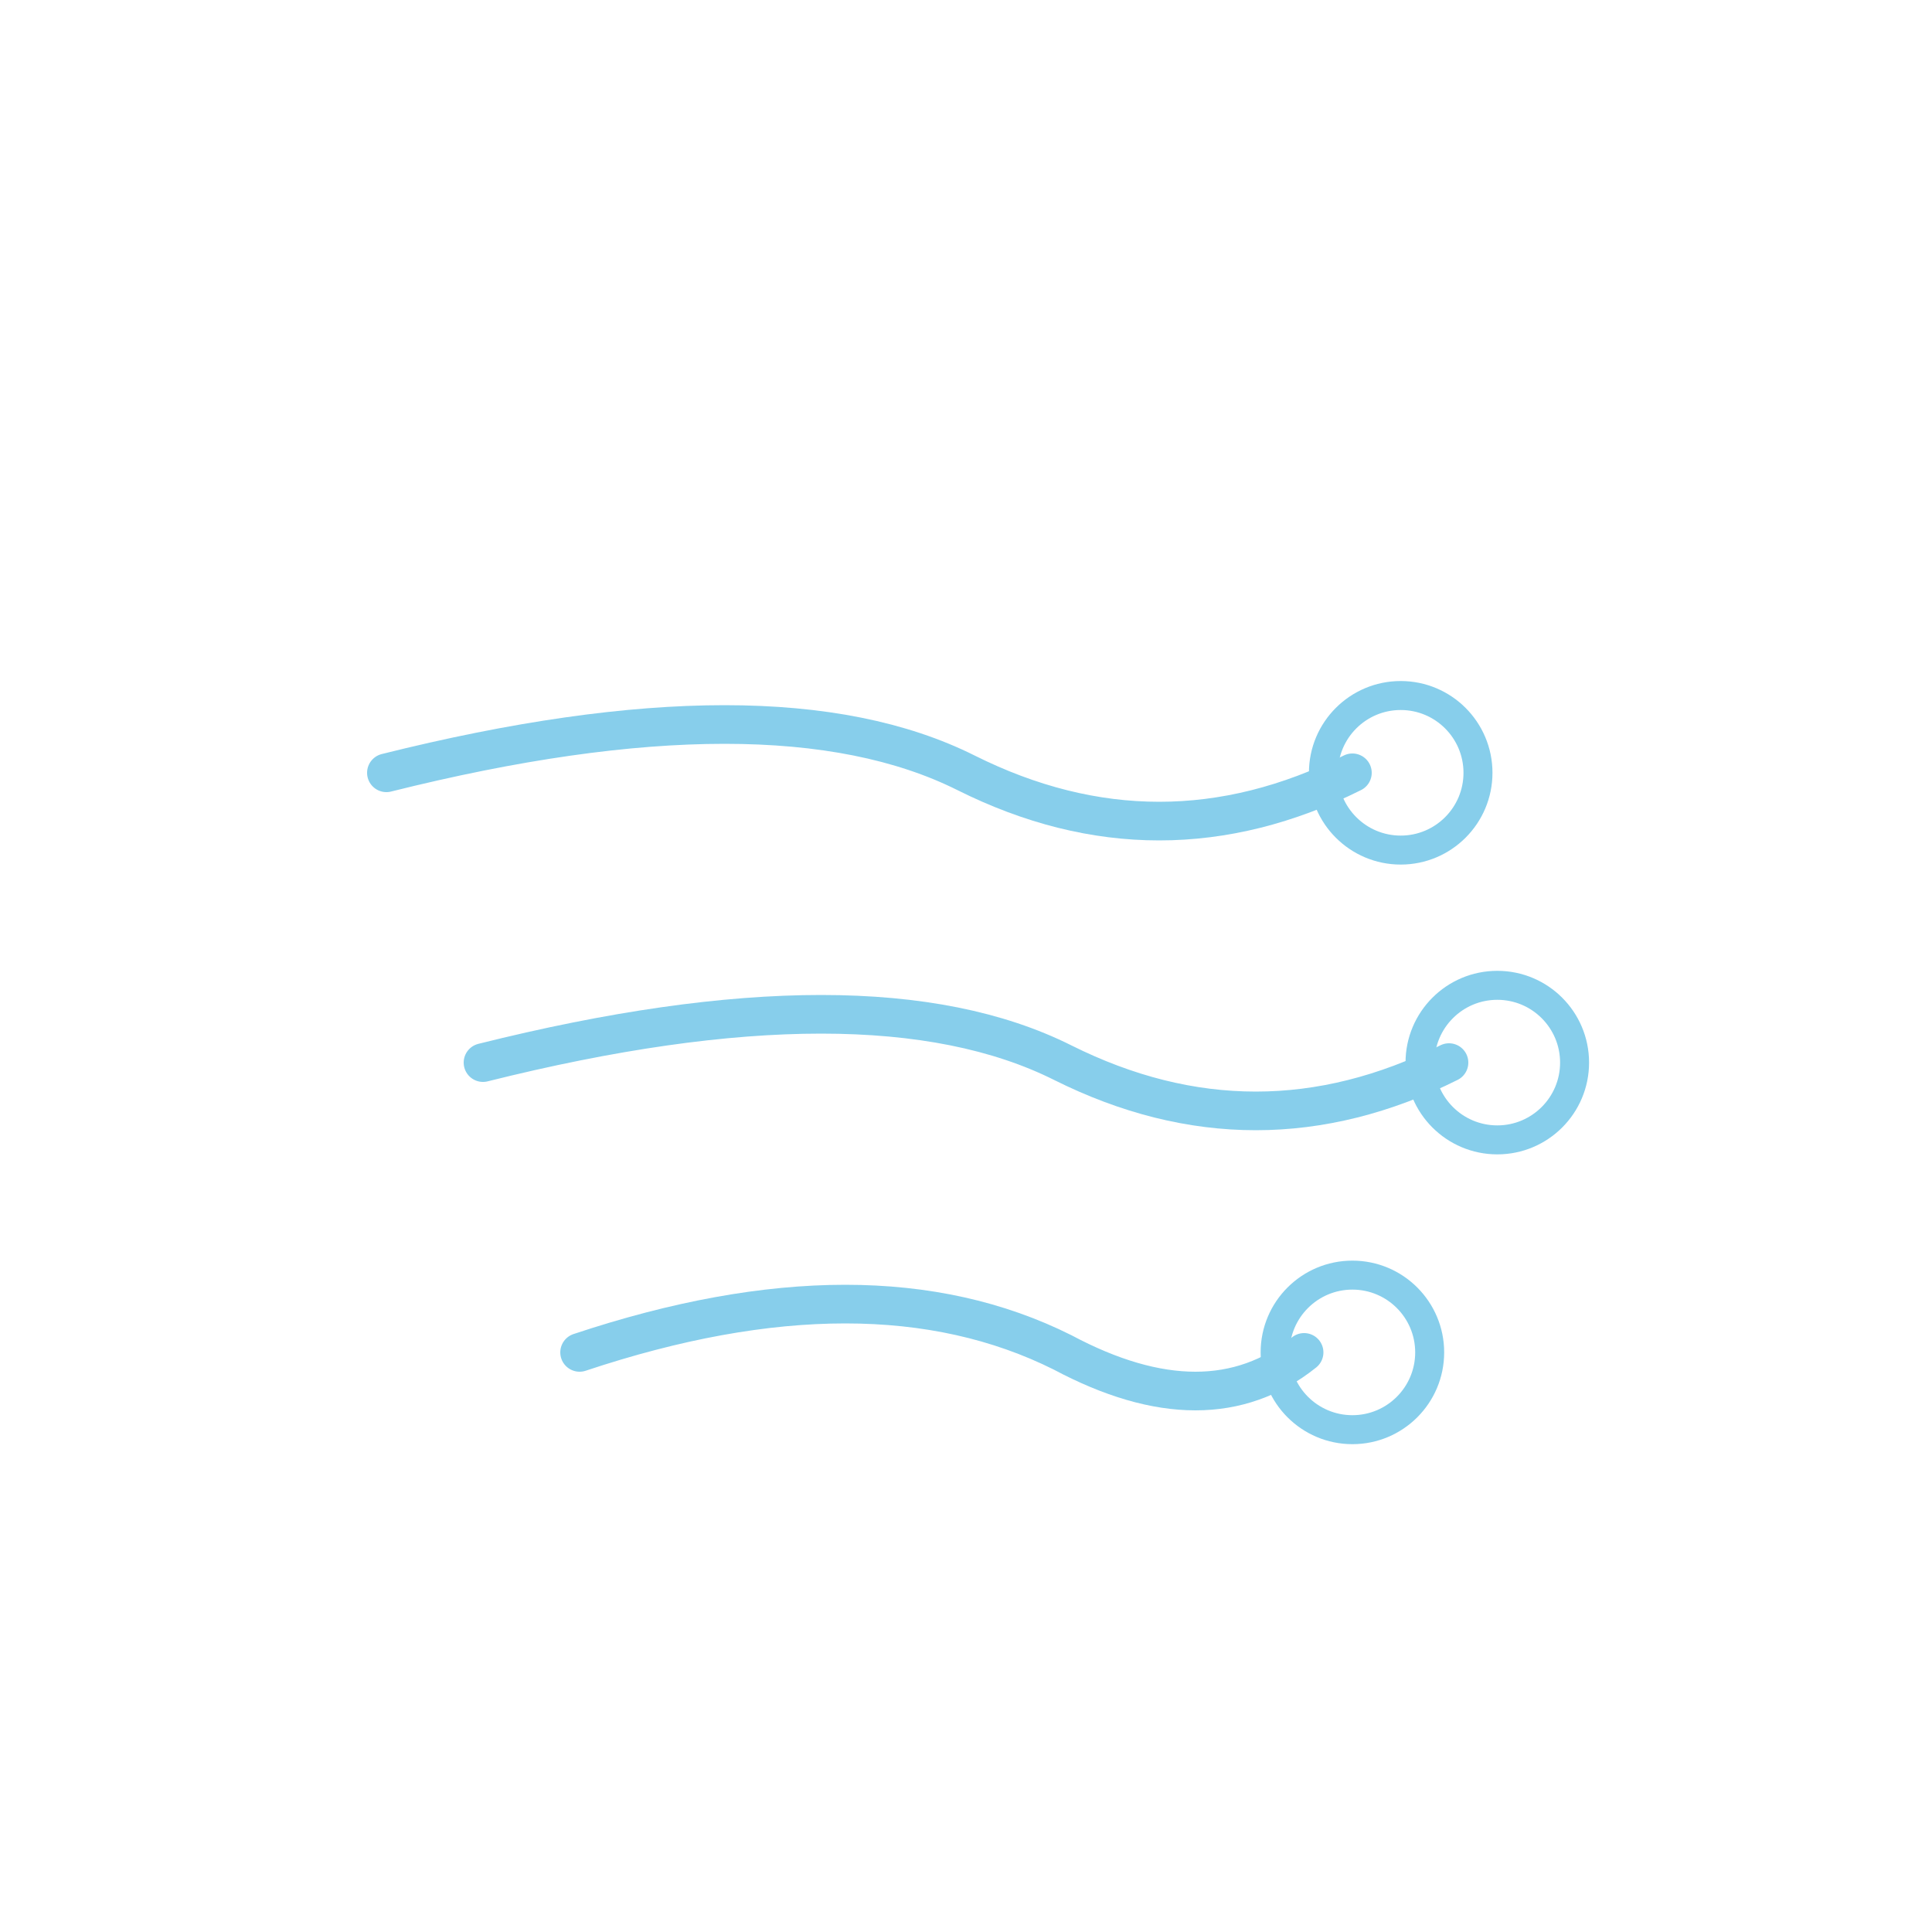
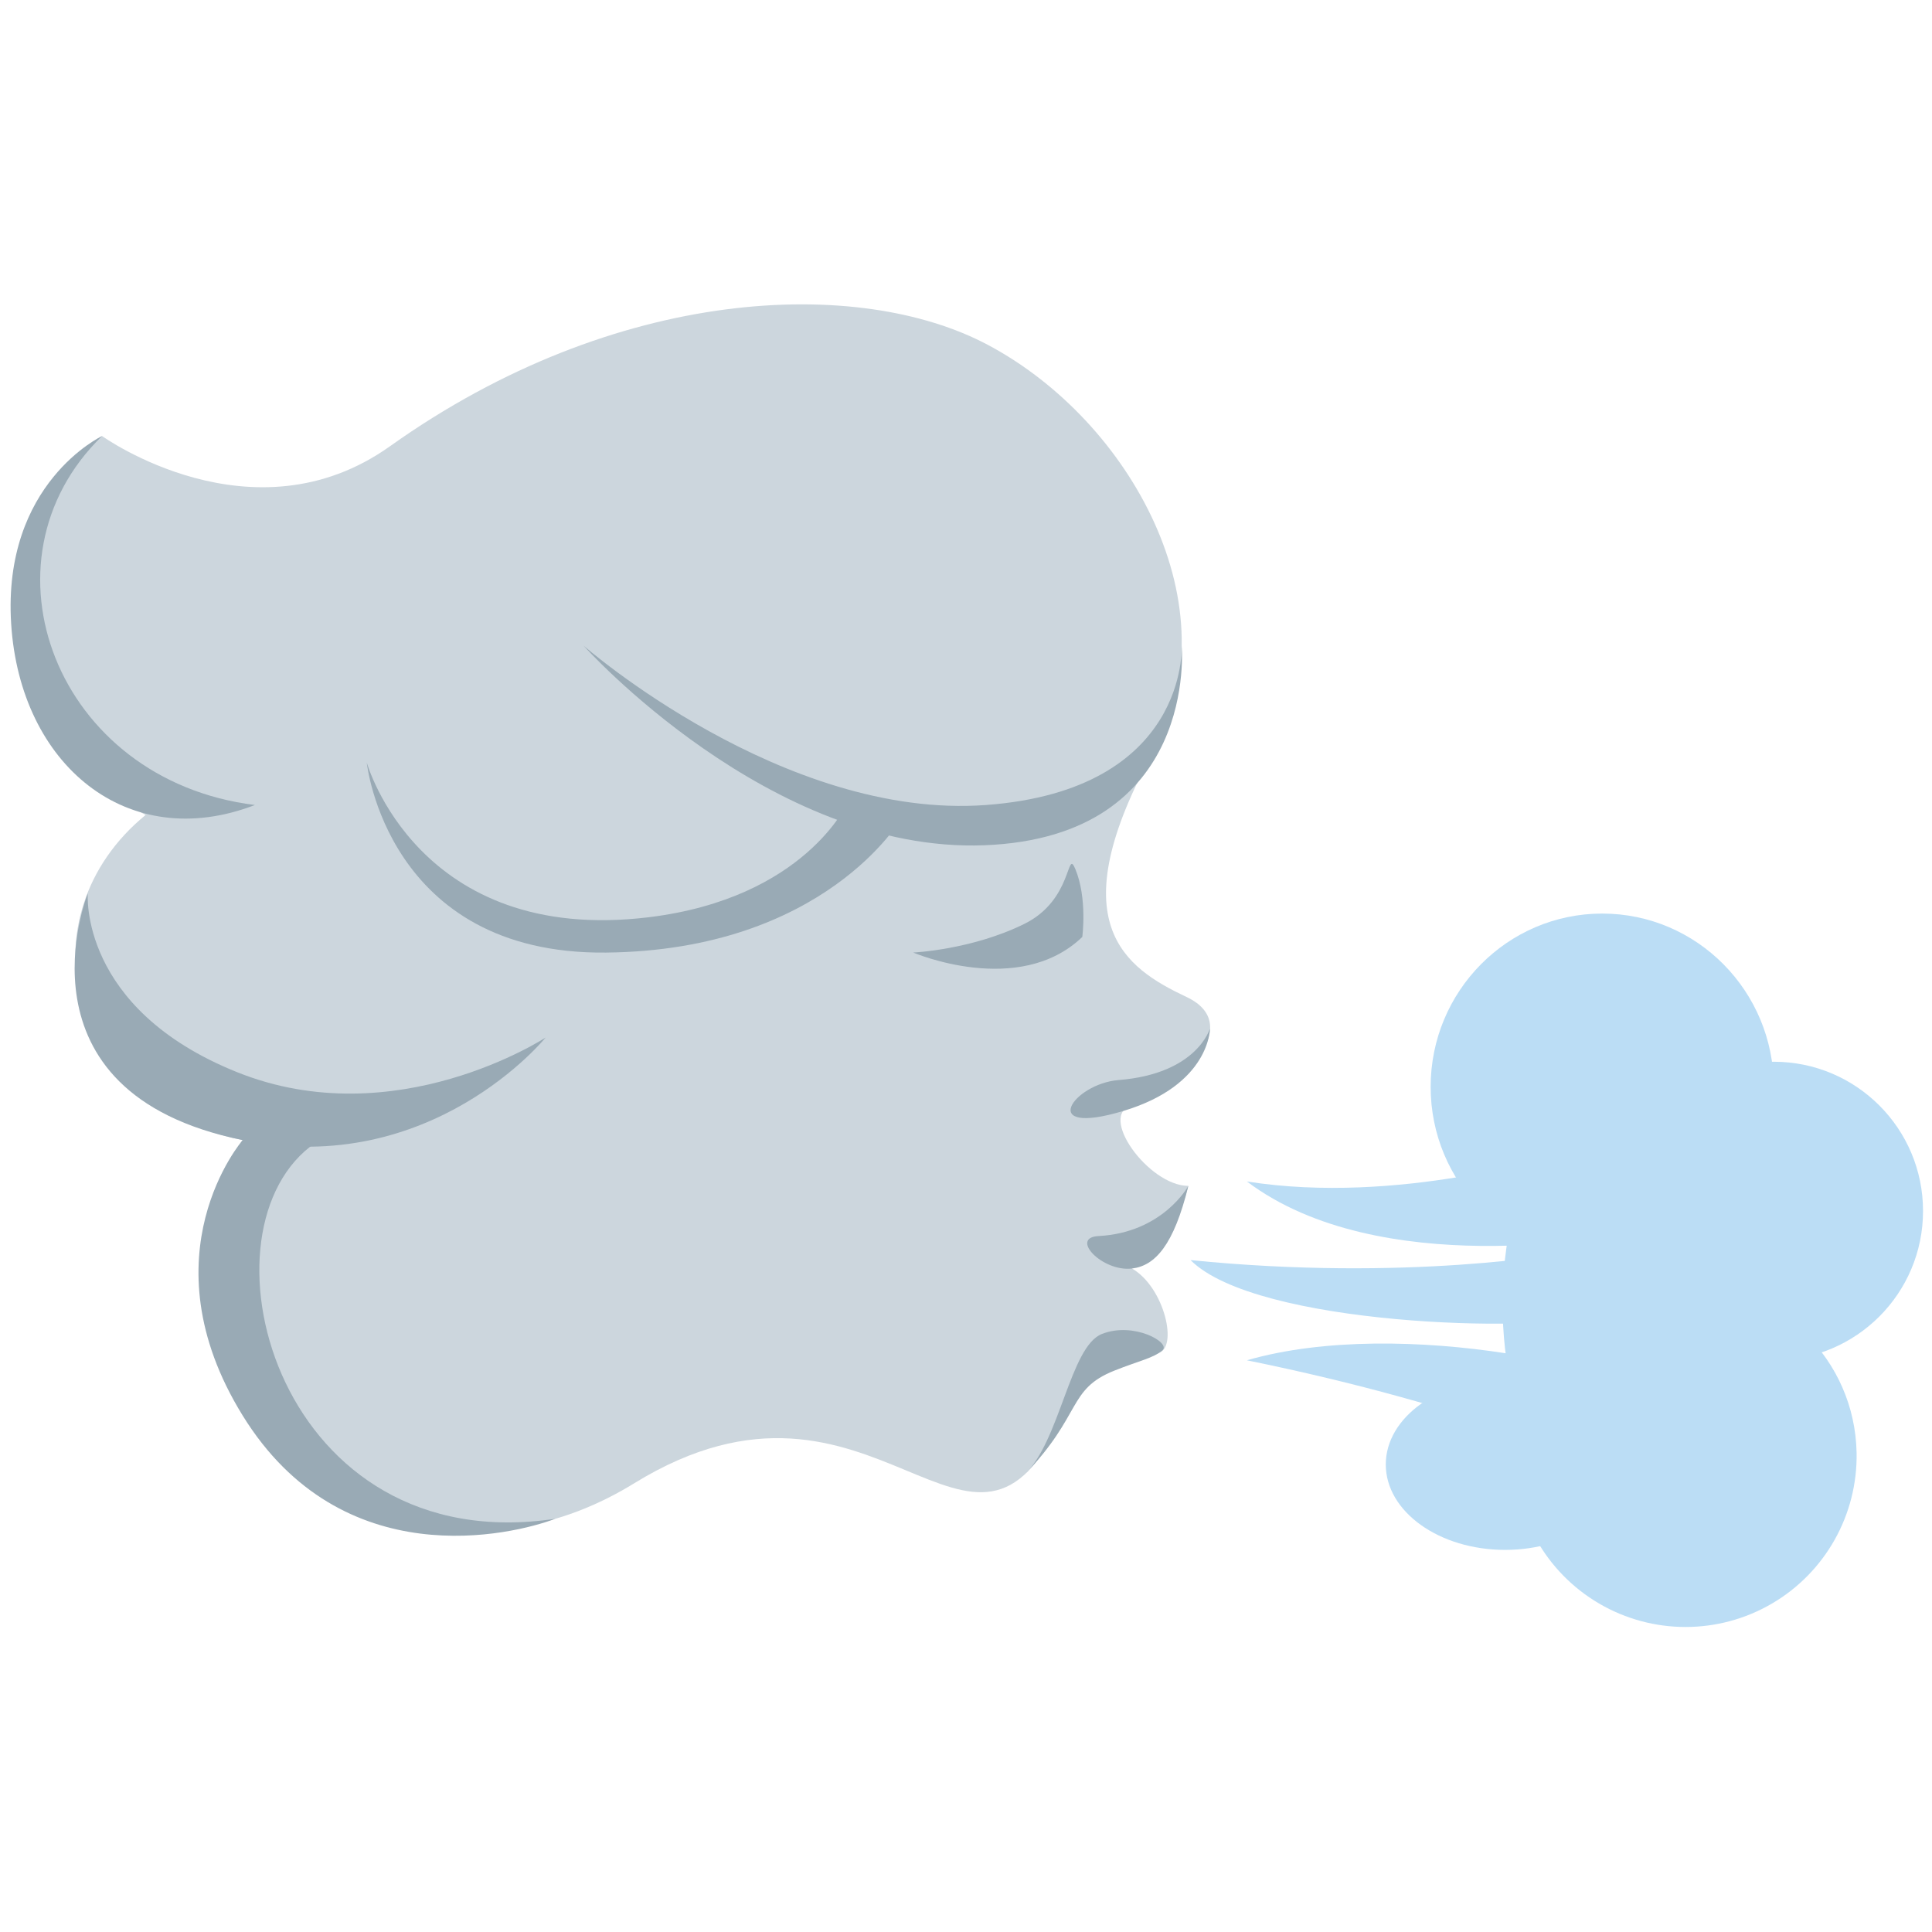
- <svg xmlns="http://www.w3.org/2000/svg" viewBox="0 0 200 200" width="200" height="200">
-   <path d="M 40 80 Q 80 70 100 80 Q 120 90 140 80" stroke="#87ceeb" stroke-width="4" fill="none" stroke-linecap="round" />
-   <circle cx="145" cy="80" r="8" fill="none" stroke="#87ceeb" stroke-width="3" />
-   <path d="M 50 110 Q 90 100 110 110 Q 130 120 150 110" stroke="#87ceeb" stroke-width="4" fill="none" stroke-linecap="round" />
-   <circle cx="155" cy="110" r="8" fill="none" stroke="#87ceeb" stroke-width="3" />
-   <path d="M 60 140 Q 90 130 110 140 Q 125 148 135 140" stroke="#87ceeb" stroke-width="4" fill="none" stroke-linecap="round" />
-   <circle cx="140" cy="140" r="8" fill="none" stroke="#87ceeb" stroke-width="3" />
+ <svg xmlns="http://www.w3.org/2000/svg" width="800px" height="800px" viewBox="0 0 36 36" aria-hidden="true" role="img" class="iconify iconify--twemoji" preserveAspectRatio="xMidYMid meet">
+   <g fill="#BBDDF5">
+     <path d="M33.052 20.252c0 1.783-1.431 3.227-3.197 3.227s-3.197-1.444-3.197-3.227c0-1.782 1.431-3.229 3.197-3.229s3.197 1.447 3.197 3.229z">
+ 
+ </path>
+     <path d="M35.833 22.565a2.78 2.78 0 1 1-5.562 0a2.78 2.78 0 0 1 5.562 0z">
+ 
+ </path>
+     <path d="M34.595 27.072a3.188 3.188 0 1 1-6.375 0a3.188 3.188 0 0 1 6.375 0z">
+ 
+ </path>
+     <path d="M30.271 27.288c0 .879-.996 1.592-2.225 1.592s-2.224-.713-2.224-1.592c0-.878.995-1.591 2.224-1.591s2.225.713 2.225 1.591zm-1.248-5.777s-2.968.951-5.789.504c2.479 1.871 6.845.998 6.845.998l-1.056-1.502z">
+ 
+ </path>
+     <path d="M29.221 23.335c-.087.021-3.002.551-7.037.145c1.222 1.227 6.482 1.358 7.438 1.033c.953-.325-.401-1.178-.401-1.178zm.686 4s-2.422-1.123-6.673-1.988c2.896-.836 7.366.2 7.824.865c.46.665-1.151 1.123-1.151 1.123z">
+ 
+ </path>
+     <path d="M32.463 24.292c0 2.275-.999 4.12-2.232 4.12s-2.233-1.845-2.233-4.12c0-2.277 1-4.122 2.233-4.122s2.232 1.845 2.232 4.122z">
+ 
+ </path>
+   </g>
+   <path fill="#CCD6DD" d="M1.902 8.125s2.803 2.014 5.365.19c4.217-3.002 8.742-3.165 11.14-1.889c2.686 1.427 4.563 4.921 3.104 7.544c-1.792 3.231-.551 4.065.6 4.608c1.186.562-.338 1.859-1.008 2.018c-.668.16.297 1.501 1.039 1.501c-.232.925-.643 1.349-1.05 1.539c.612.353.868 1.495.484 1.578c-.813.176-1.491.524-1.771 1.156c-1.684 3.818-3.475-1.509-7.986 1.268c-4.897 3.013-9.855-2.424-7.299-6.395c-3.307-.658-4.104-4.176-1.807-6.057c-2.561-1.374-3.186-5.624-.811-7.061z">
+ 
+ </path>
+   <path fill="#99AAB5" d="M1.636 16.646s-1.492 3.71 2.886 4.598c3.52.714 5.645-1.911 5.645-1.911s-2.795 1.831-5.75.645c-2.955-1.187-2.781-3.332-2.781-3.332zm.266-8.521S.042 9 .208 11.625C.375 14.25 2.375 15.916 4.75 15c-3.708-.458-5.25-4.542-2.848-6.875z">
+ 
+ </path>
+   <path fill="#99AAB5" d="M4.522 21.244s-1.853 2.135 0 5.133s5.027 2.225 5.826 1.923c-5.139.772-6.749-5.232-4.569-6.933c2.179-1.7-1.257-.123-1.257-.123zm17.621.854s-.471.871-1.674.934c-.542.028.071.671.624.605c.433-.051.781-.441 1.05-1.539zm-.483 3.063c.164-.142-.535-.54-1.129-.304c-.594.236-.777 1.994-1.443 2.623c1.084-1.121.798-1.591 1.678-1.941c.467-.186.726-.232.894-.378zm.885-5.994s.006 1.048-1.613 1.534s-.94-.508-.088-.576c1.468-.117 1.699-.96 1.701-.958zm-2.378-1.708s.097-.722-.13-1.266c-.167-.402-.037.572-.949 1.022c-.985.486-2.072.534-2.072.534s1.968.845 3.151-.29zm1.852-5.427s.325 3.562-3.675 3.718c-4 .156-7.469-3.718-7.469-3.718s3.719 3.25 7.5 2.968c3.781-.281 3.644-2.968 3.644-2.968z">
+ 
+ </path>
+   <path fill="#99AAB5" d="M16.792 15.254s-1.417 2.454-5.5 2.496s-4.458-3.541-4.458-3.541s.955 3.404 5.25 2.883c2.917-.354 3.708-2.133 3.708-2.133l1 .295z">
+ 
+ </path>
</svg>
